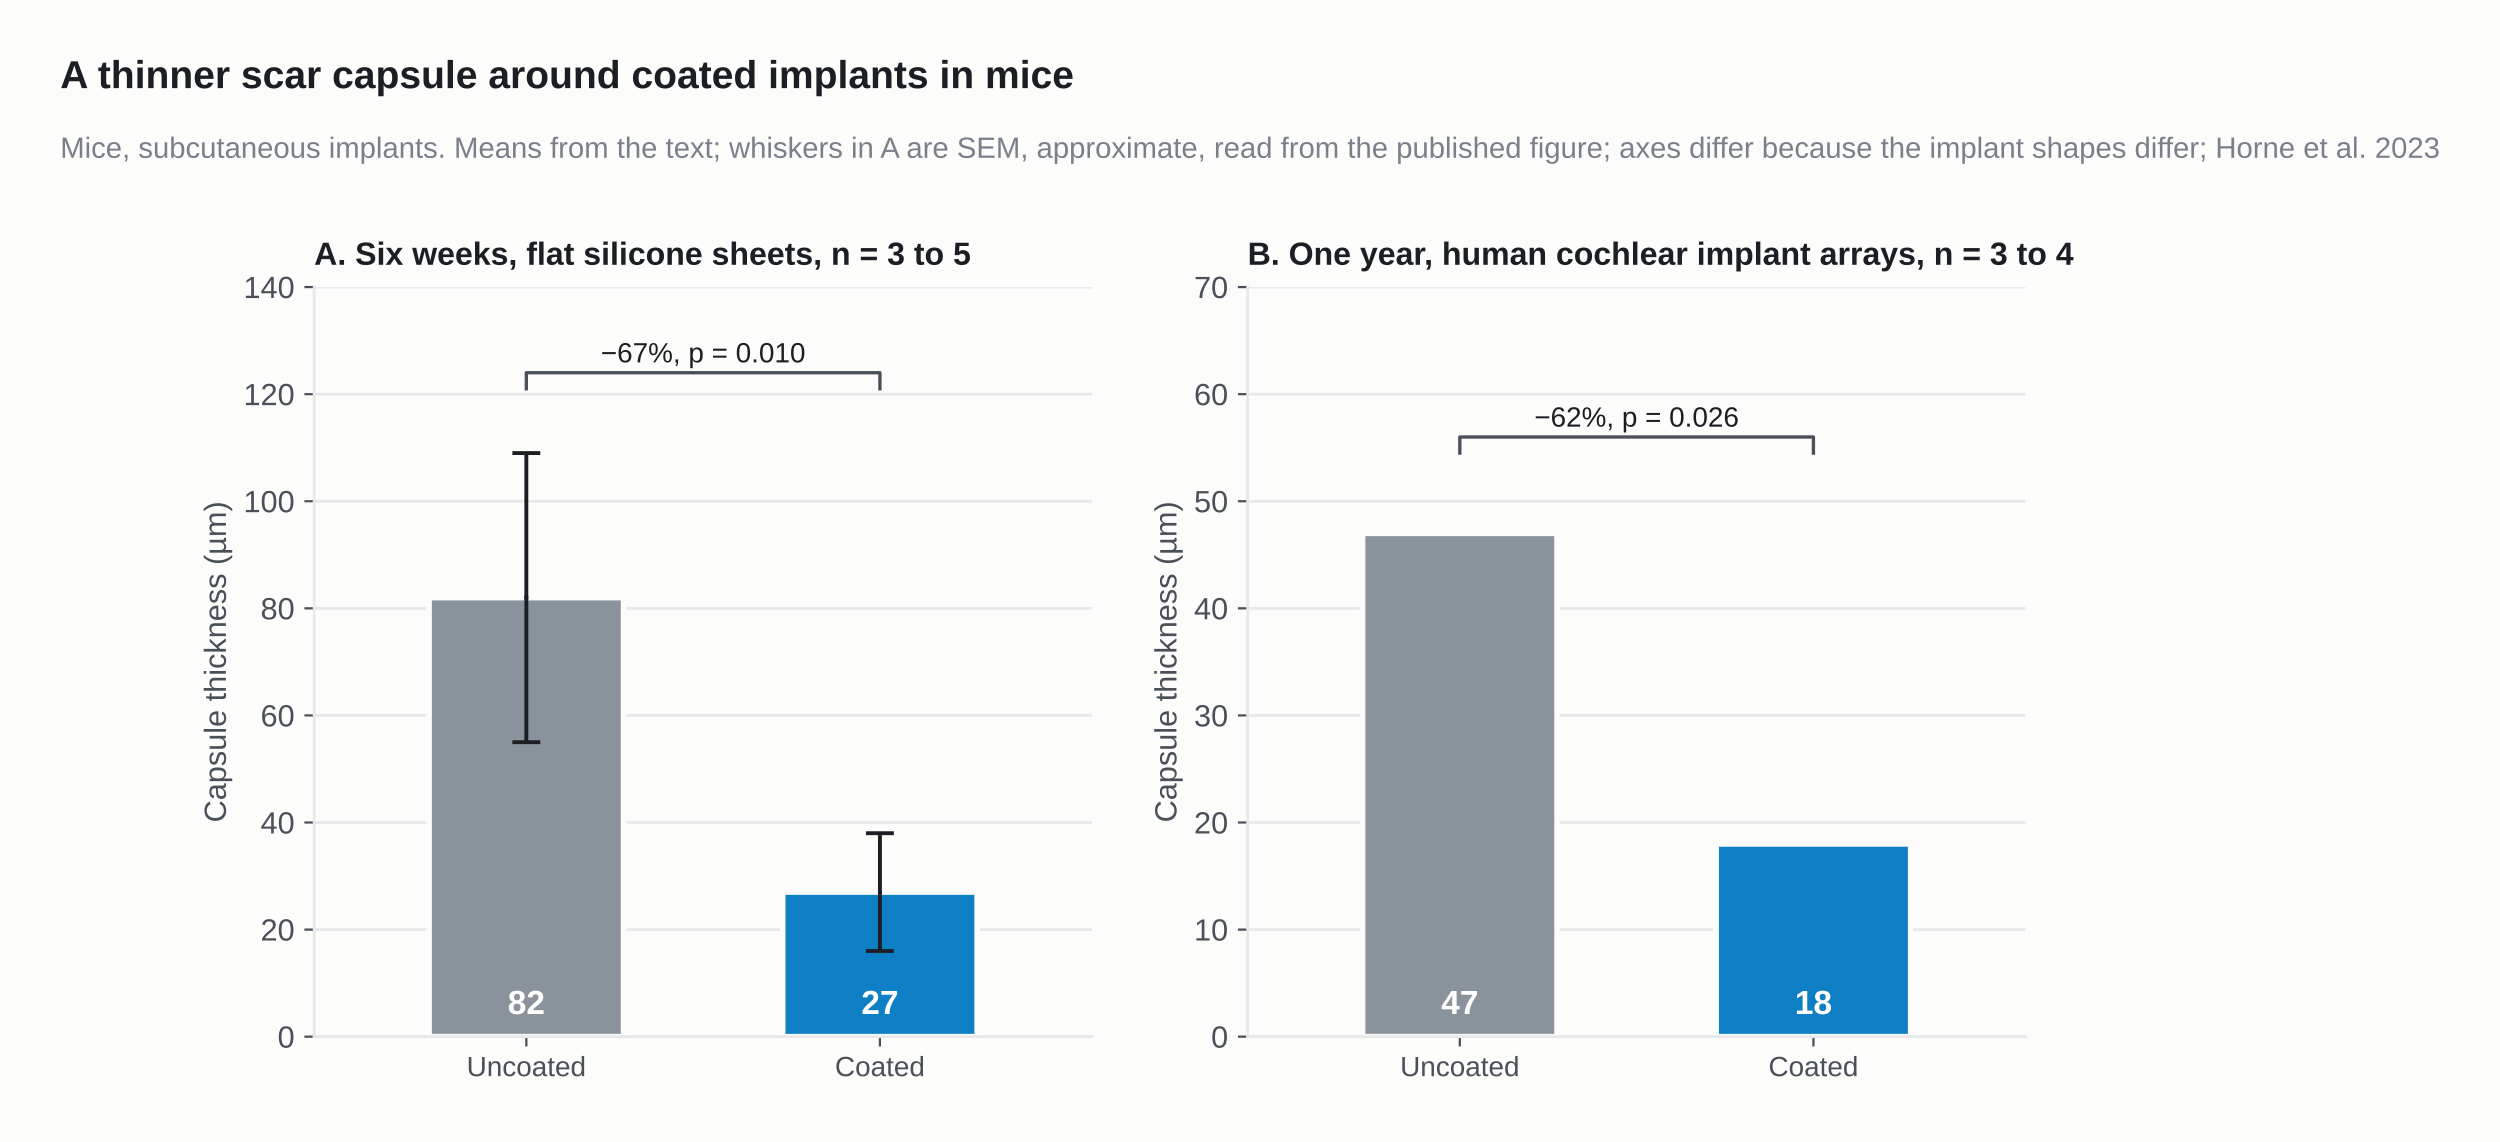
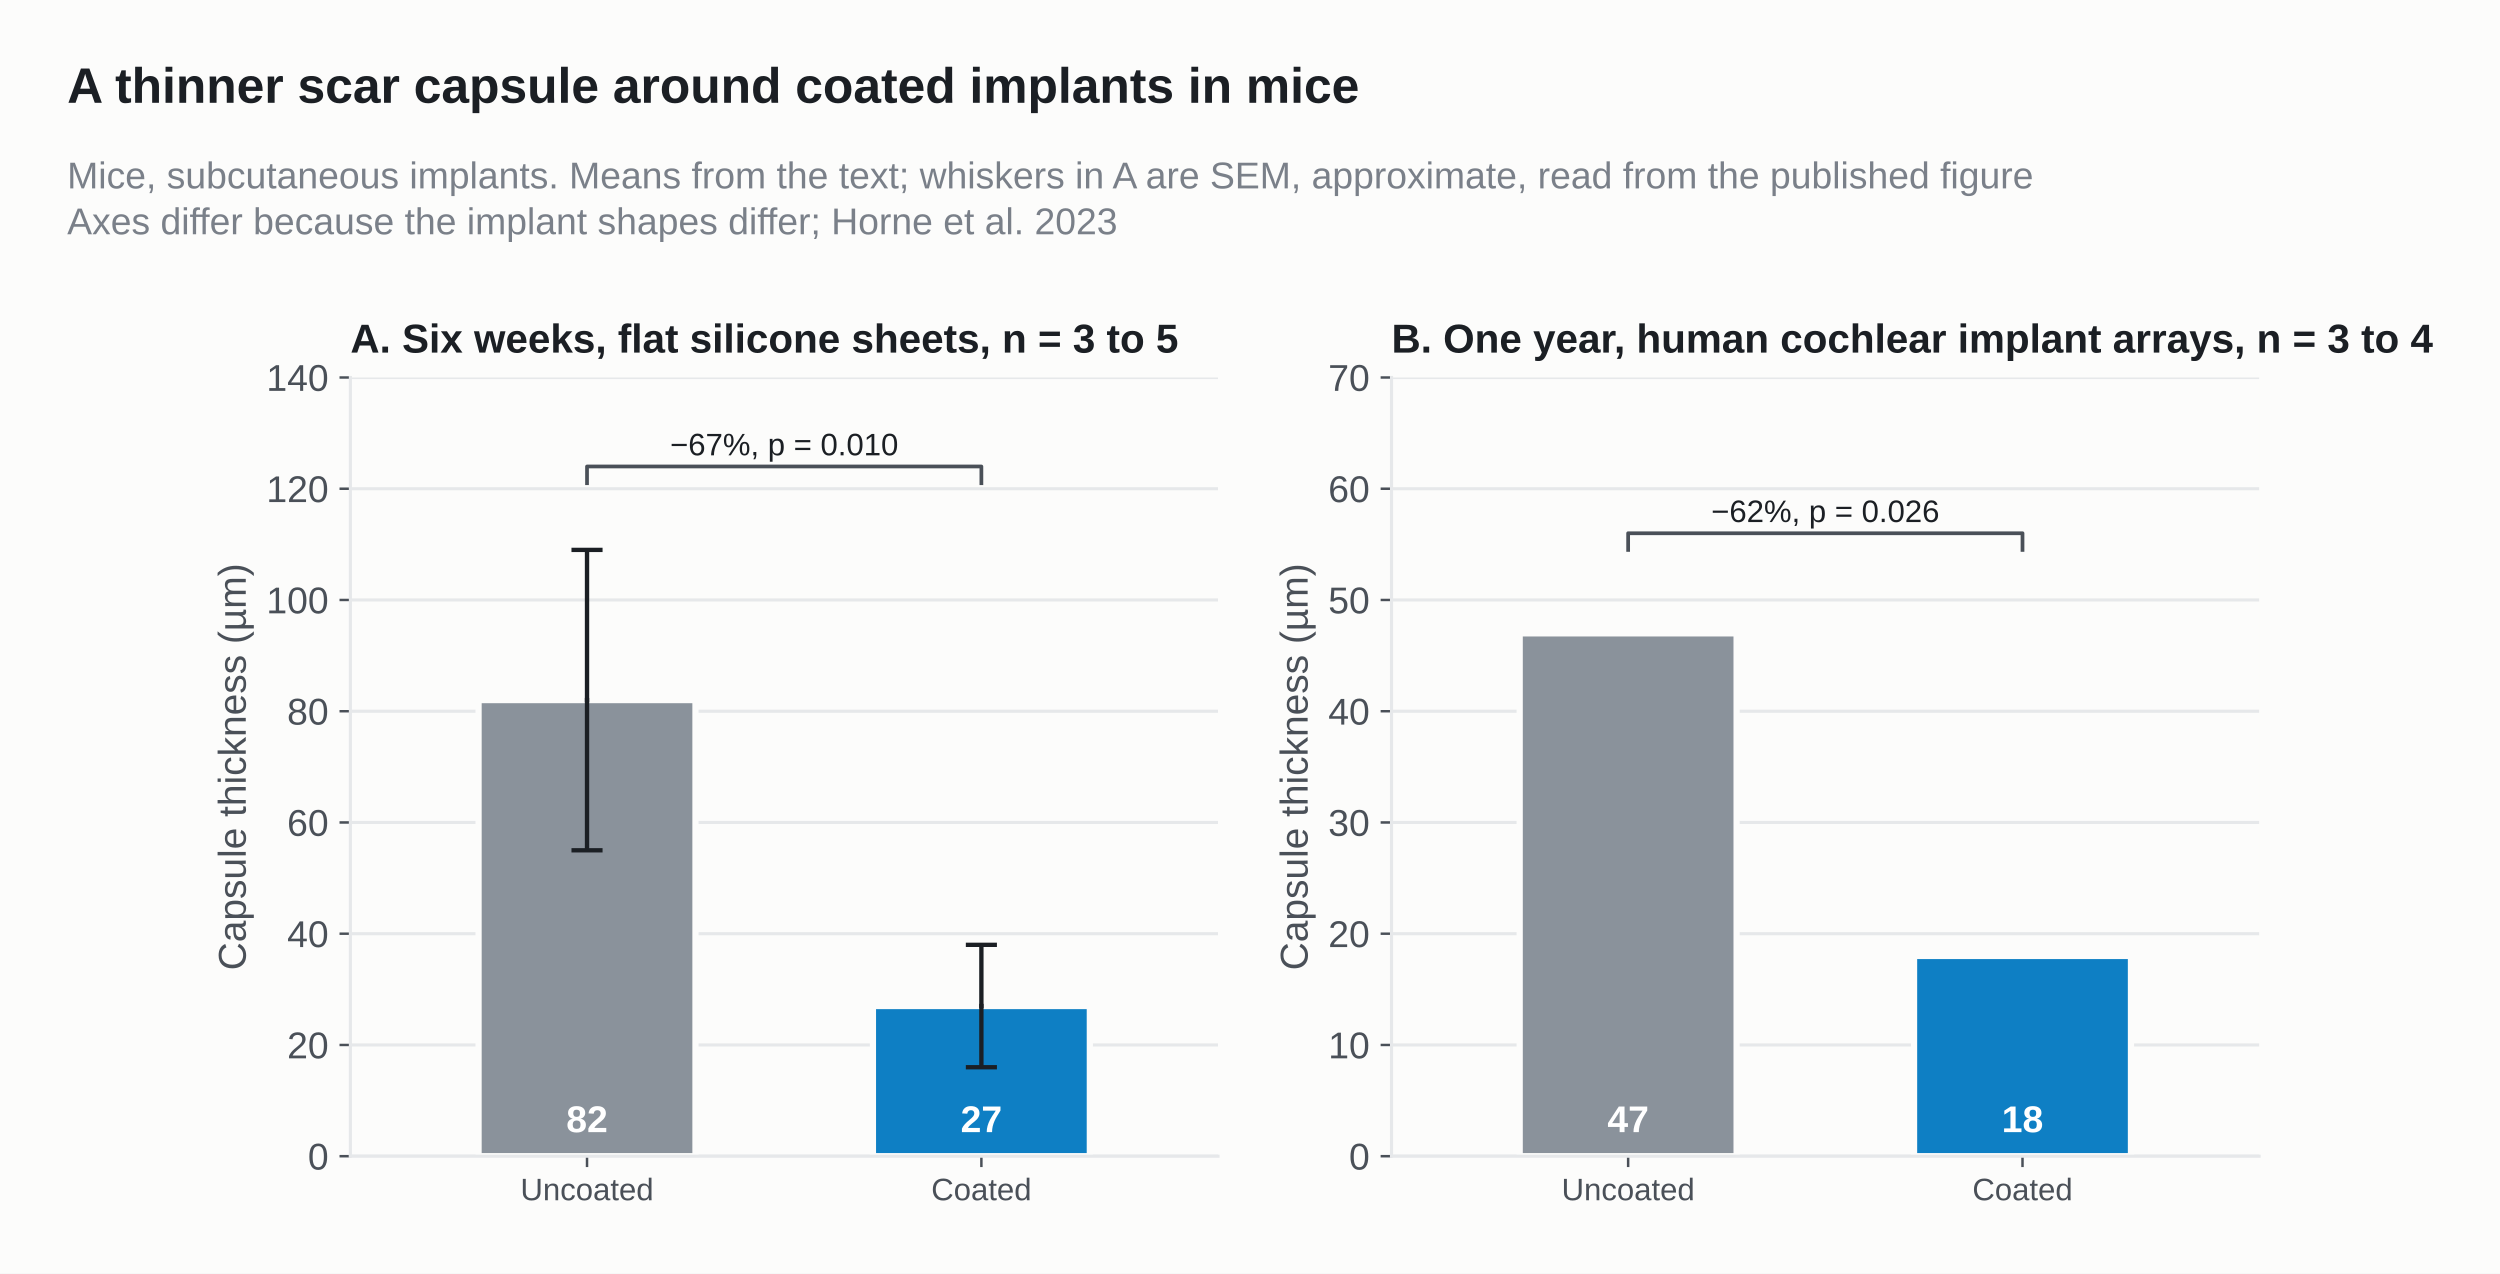
- <svg xmlns="http://www.w3.org/2000/svg" xmlns:xlink="http://www.w3.org/1999/xlink" width="896.635pt" height="409.553pt" viewBox="0 0 896.635 409.553" version="1.1">
+ <svg xmlns="http://www.w3.org/2000/svg" xmlns:xlink="http://www.w3.org/1999/xlink" width="803.94pt" height="409.553pt" viewBox="0 0 803.94 409.553" version="1.1">
  <defs>
    <style type="text/css">*{stroke-linejoin: round; stroke-linecap: butt}</style>
  </defs>
  <g id="figure_1">
    <g id="patch_1">
-       <path d="M 0 409.553  L 896.635 409.553  L 896.635 -0  L 0 -0  z " style="fill: #fcfcfb" />
+       <path d="M 0 409.553  L 803.94 409.553  L 803.94 -0  L 0 -0  z " style="fill: #fcfcfb" />
    </g>
    <g id="axes_1">
      <g id="patch_2">
-         <path d="M 112.68 371.808  L 391.68 371.808  L 391.68 102.96  L 112.68 102.96  z " style="fill: #fcfcfb" />
+         <path d="M 112.68 371.808  L 391.68 371.808  L 391.68 121.392  L 112.68 121.392  z " style="fill: #fcfcfb" />
      </g>
      <g id="matplotlib.axis_1">
        <g id="xtick_1">
          <g id="line2d_1">
            <defs>
-               <path id="m5f32a76743" d="M 0 0  L 0 3.5  " style="stroke: #4a5058; stroke-width: 0.8" />
+               <path id="m4a10c760fc" d="M 0 0  L 0 3.5  " style="stroke: #4a5058; stroke-width: 0.8" />
            </defs>
            <g>
-               <use xlink:href="#m5f32a76743" x="188.771" y="371.808" style="fill: #4a5058; stroke: #4a5058; stroke-width: 0.8" />
+               <use xlink:href="#m4a10c760fc" x="188.771" y="371.808" style="fill: #4a5058; stroke: #4a5058; stroke-width: 0.8" />
            </g>
          </g>
          <g id="text_1">
            <text style="fill: #4a5058; font: 10px 'Arial'; text-anchor: middle" x="188.771" y="385.966" transform="rotate(-0 188.7709 385.9658)">Uncoated</text>
          </g>
        </g>
        <g id="xtick_2">
          <g id="line2d_2">
            <g>
-               <use xlink:href="#m5f32a76743" x="315.589" y="371.808" style="fill: #4a5058; stroke: #4a5058; stroke-width: 0.8" />
+               <use xlink:href="#m4a10c760fc" x="315.589" y="371.808" style="fill: #4a5058; stroke: #4a5058; stroke-width: 0.8" />
            </g>
          </g>
          <g id="text_2">
            <text style="fill: #4a5058; font: 10px 'Arial'; text-anchor: middle" x="315.589" y="385.966" transform="rotate(-0 315.5891 385.9658)">Coated</text>
          </g>
        </g>
      </g>
      <g id="matplotlib.axis_2">
        <g id="ytick_1">
          <g id="line2d_3">
-             <path d="M 112.68 371.808  L 391.68 371.808  " clip-path="url(#pdd76db67e2)" style="fill: none; stroke: #e6e8ea; stroke-linecap: square" />
+             <path d="M 112.68 371.808  L 391.68 371.808  " clip-path="url(#p5e5be892e3)" style="fill: none; stroke: #e6e8ea; stroke-linecap: square" />
          </g>
          <g id="line2d_4">
            <defs>
-               <path id="mbeea2acb51" d="M 0 0  L -3.5 0  " style="stroke: #4a5058; stroke-width: 0.8" />
+               <path id="mb8e5807474" d="M 0 0  L -3.5 0  " style="stroke: #4a5058; stroke-width: 0.8" />
            </defs>
            <g>
-               <use xlink:href="#mbeea2acb51" x="112.68" y="371.808" style="fill: #4a5058; stroke: #4a5058; stroke-width: 0.8" />
+               <use xlink:href="#mb8e5807474" x="112.68" y="371.808" style="fill: #4a5058; stroke: #4a5058; stroke-width: 0.8" />
            </g>
          </g>
          <g id="text_3">
-             <text style="fill: #4a5058; font: 11px 'Arial'; text-anchor: end" x="105.68" y="375.745" transform="rotate(-0 105.68 375.7448)">0</text>
+             <text style="fill: #4a5058; font: 12px 'Arial'; text-anchor: end" x="105.68" y="376.103" transform="rotate(-0 105.68 376.1027)">0</text>
          </g>
        </g>
        <g id="ytick_2">
          <g id="line2d_5">
-             <path d="M 112.68 333.401  L 391.68 333.401  " clip-path="url(#pdd76db67e2)" style="fill: none; stroke: #e6e8ea; stroke-linecap: square" />
+             <path d="M 112.68 336.034  L 391.68 336.034  " clip-path="url(#p5e5be892e3)" style="fill: none; stroke: #e6e8ea; stroke-linecap: square" />
          </g>
          <g id="line2d_6">
            <g>
-               <use xlink:href="#mbeea2acb51" x="112.68" y="333.401" style="fill: #4a5058; stroke: #4a5058; stroke-width: 0.8" />
+               <use xlink:href="#mb8e5807474" x="112.68" y="336.034" style="fill: #4a5058; stroke: #4a5058; stroke-width: 0.8" />
            </g>
          </g>
          <g id="text_4">
-             <text style="fill: #4a5058; font: 11px 'Arial'; text-anchor: end" x="105.68" y="337.338" transform="rotate(-0 105.68 337.3379)">20</text>
+             <text style="fill: #4a5058; font: 12px 'Arial'; text-anchor: end" x="105.68" y="340.329" transform="rotate(-0 105.68 340.329)">20</text>
          </g>
        </g>
        <g id="ytick_3">
          <g id="line2d_7">
-             <path d="M 112.68 294.994  L 391.68 294.994  " clip-path="url(#pdd76db67e2)" style="fill: none; stroke: #e6e8ea; stroke-linecap: square" />
+             <path d="M 112.68 300.261  L 391.68 300.261  " clip-path="url(#p5e5be892e3)" style="fill: none; stroke: #e6e8ea; stroke-linecap: square" />
          </g>
          <g id="line2d_8">
            <g>
-               <use xlink:href="#mbeea2acb51" x="112.68" y="294.994" style="fill: #4a5058; stroke: #4a5058; stroke-width: 0.8" />
+               <use xlink:href="#mb8e5807474" x="112.68" y="300.261" style="fill: #4a5058; stroke: #4a5058; stroke-width: 0.8" />
            </g>
          </g>
          <g id="text_5">
-             <text style="fill: #4a5058; font: 11px 'Arial'; text-anchor: end" x="105.68" y="298.931" transform="rotate(-0 105.68 298.9311)">40</text>
+             <text style="fill: #4a5058; font: 12px 'Arial'; text-anchor: end" x="105.68" y="304.555" transform="rotate(-0 105.68 304.5553)">40</text>
          </g>
        </g>
        <g id="ytick_4">
          <g id="line2d_9">
-             <path d="M 112.68 256.587  L 391.68 256.587  " clip-path="url(#pdd76db67e2)" style="fill: none; stroke: #e6e8ea; stroke-linecap: square" />
+             <path d="M 112.68 264.487  L 391.68 264.487  " clip-path="url(#p5e5be892e3)" style="fill: none; stroke: #e6e8ea; stroke-linecap: square" />
          </g>
          <g id="line2d_10">
            <g>
-               <use xlink:href="#mbeea2acb51" x="112.68" y="256.587" style="fill: #4a5058; stroke: #4a5058; stroke-width: 0.8" />
+               <use xlink:href="#mb8e5807474" x="112.68" y="264.487" style="fill: #4a5058; stroke: #4a5058; stroke-width: 0.8" />
            </g>
          </g>
          <g id="text_6">
-             <text style="fill: #4a5058; font: 11px 'Arial'; text-anchor: end" x="105.68" y="260.524" transform="rotate(-0 105.68 260.5242)">60</text>
+             <text style="fill: #4a5058; font: 12px 'Arial'; text-anchor: end" x="105.68" y="268.782" transform="rotate(-0 105.68 268.7815)">60</text>
          </g>
        </g>
        <g id="ytick_5">
          <g id="line2d_11">
-             <path d="M 112.68 218.181  L 391.68 218.181  " clip-path="url(#pdd76db67e2)" style="fill: none; stroke: #e6e8ea; stroke-linecap: square" />
+             <path d="M 112.68 228.713  L 391.68 228.713  " clip-path="url(#p5e5be892e3)" style="fill: none; stroke: #e6e8ea; stroke-linecap: square" />
          </g>
          <g id="line2d_12">
            <g>
-               <use xlink:href="#mbeea2acb51" x="112.68" y="218.181" style="fill: #4a5058; stroke: #4a5058; stroke-width: 0.8" />
+               <use xlink:href="#mb8e5807474" x="112.68" y="228.713" style="fill: #4a5058; stroke: #4a5058; stroke-width: 0.8" />
            </g>
          </g>
          <g id="text_7">
-             <text style="fill: #4a5058; font: 11px 'Arial'; text-anchor: end" x="105.68" y="222.117" transform="rotate(-0 105.68 222.1174)">80</text>
+             <text style="fill: #4a5058; font: 12px 'Arial'; text-anchor: end" x="105.68" y="233.008" transform="rotate(-0 105.68 233.0078)">80</text>
          </g>
        </g>
        <g id="ytick_6">
          <g id="line2d_13">
-             <path d="M 112.68 179.774  L 391.68 179.774  " clip-path="url(#pdd76db67e2)" style="fill: none; stroke: #e6e8ea; stroke-linecap: square" />
+             <path d="M 112.68 192.939  L 391.68 192.939  " clip-path="url(#p5e5be892e3)" style="fill: none; stroke: #e6e8ea; stroke-linecap: square" />
          </g>
          <g id="line2d_14">
            <g>
-               <use xlink:href="#mbeea2acb51" x="112.68" y="179.774" style="fill: #4a5058; stroke: #4a5058; stroke-width: 0.8" />
+               <use xlink:href="#mb8e5807474" x="112.68" y="192.939" style="fill: #4a5058; stroke: #4a5058; stroke-width: 0.8" />
            </g>
          </g>
          <g id="text_8">
-             <text style="fill: #4a5058; font: 11px 'Arial'; text-anchor: end" x="105.68" y="183.711" transform="rotate(-0 105.68 183.7105)">100</text>
+             <text style="fill: #4a5058; font: 12px 'Arial'; text-anchor: end" x="105.68" y="197.234" transform="rotate(-0 105.68 197.2341)">100</text>
          </g>
        </g>
        <g id="ytick_7">
          <g id="line2d_15">
-             <path d="M 112.68 141.367  L 391.68 141.367  " clip-path="url(#pdd76db67e2)" style="fill: none; stroke: #e6e8ea; stroke-linecap: square" />
+             <path d="M 112.68 157.166  L 391.68 157.166  " clip-path="url(#p5e5be892e3)" style="fill: none; stroke: #e6e8ea; stroke-linecap: square" />
          </g>
          <g id="line2d_16">
            <g>
-               <use xlink:href="#mbeea2acb51" x="112.68" y="141.367" style="fill: #4a5058; stroke: #4a5058; stroke-width: 0.8" />
+               <use xlink:href="#mb8e5807474" x="112.68" y="157.166" style="fill: #4a5058; stroke: #4a5058; stroke-width: 0.8" />
            </g>
          </g>
          <g id="text_9">
-             <text style="fill: #4a5058; font: 11px 'Arial'; text-anchor: end" x="105.68" y="145.304" transform="rotate(-0 105.68 145.3037)">120</text>
+             <text style="fill: #4a5058; font: 12px 'Arial'; text-anchor: end" x="105.68" y="161.46" transform="rotate(-0 105.68 161.4604)">120</text>
          </g>
        </g>
        <g id="ytick_8">
          <g id="line2d_17">
-             <path d="M 112.68 102.96  L 391.68 102.96  " clip-path="url(#pdd76db67e2)" style="fill: none; stroke: #e6e8ea; stroke-linecap: square" />
+             <path d="M 112.68 121.392  L 391.68 121.392  " clip-path="url(#p5e5be892e3)" style="fill: none; stroke: #e6e8ea; stroke-linecap: square" />
          </g>
          <g id="line2d_18">
            <g>
-               <use xlink:href="#mbeea2acb51" x="112.68" y="102.96" style="fill: #4a5058; stroke: #4a5058; stroke-width: 0.8" />
+               <use xlink:href="#mb8e5807474" x="112.68" y="121.392" style="fill: #4a5058; stroke: #4a5058; stroke-width: 0.8" />
            </g>
          </g>
          <g id="text_10">
-             <text style="fill: #4a5058; font: 11px 'Arial'; text-anchor: end" x="105.68" y="106.897" transform="rotate(-0 105.68 106.8968)">140</text>
+             <text style="fill: #4a5058; font: 12px 'Arial'; text-anchor: end" x="105.68" y="125.687" transform="rotate(-0 105.68 125.6867)">140</text>
          </g>
        </g>
        <g id="text_11">
-           <text style="fill: #4a5058; font: 11px 'Arial'; text-anchor: middle" x="81.014" y="237.384" transform="rotate(-90 81.01375 237.384)">Capsule thickness (µm)</text>
+           <text style="fill: #4a5058; font: 12.5px 'Arial'; text-anchor: middle" x="79.03" y="246.6" transform="rotate(-90 79.02977 246.6)">Capsule thickness (µm)</text>
        </g>
      </g>
      <g id="patch_3">
-         <path d="M 153.896 371.808  L 223.646 371.808  L 223.646 214.34  L 153.896 214.34  z " clip-path="url(#pdd76db67e2)" style="fill: #8a929b; stroke: #fcfcfb; stroke-width: 2; stroke-linejoin: miter" />
+         <path d="M 153.896 371.808  L 223.646 371.808  L 223.646 225.136  L 153.896 225.136  z " clip-path="url(#p5e5be892e3)" style="fill: #8a929b; stroke: #fcfcfb; stroke-width: 2; stroke-linejoin: miter" />
      </g>
      <g id="patch_4">
-         <path d="M 280.714 371.808  L 350.464 371.808  L 350.464 319.959  L 280.714 319.959  z " clip-path="url(#pdd76db67e2)" style="fill: #0e7fc4; stroke: #fcfcfb; stroke-width: 2; stroke-linejoin: miter" />
+         <path d="M 280.714 371.808  L 350.464 371.808  L 350.464 323.513  L 280.714 323.513  z " clip-path="url(#p5e5be892e3)" style="fill: #0e7fc4; stroke: #fcfcfb; stroke-width: 2; stroke-linejoin: miter" />
      </g>
      <g id="LineCollection_1">
-         <path d="M 188.771 266.189  L 188.771 162.491  " clip-path="url(#pdd76db67e2)" style="fill: none; stroke: #1b1f24; stroke-width: 1.4" />
+         <path d="M 188.771 273.43  L 188.771 176.841  " clip-path="url(#p5e5be892e3)" style="fill: none; stroke: #1b1f24; stroke-width: 1.4" />
      </g>
      <g id="line2d_19">
        <defs>
-           <path id="mab22e4b447" d="M 5 0  L -5 -0  " style="stroke: #1b1f24; stroke-width: 1.4" />
+           <path id="mcfbecbfc58" d="M 5 0  L -5 -0  " style="stroke: #1b1f24; stroke-width: 1.4" />
        </defs>
-         <g clip-path="url(#pdd76db67e2)">
-           <use xlink:href="#mab22e4b447" x="188.771" y="266.189" style="fill: #1b1f24; stroke: #1b1f24; stroke-width: 1.4" />
+         <g clip-path="url(#p5e5be892e3)">
+           <use xlink:href="#mcfbecbfc58" x="188.771" y="273.43" style="fill: #1b1f24; stroke: #1b1f24; stroke-width: 1.4" />
        </g>
      </g>
      <g id="line2d_20">
-         <g clip-path="url(#pdd76db67e2)">
-           <use xlink:href="#mab22e4b447" x="188.771" y="162.491" style="fill: #1b1f24; stroke: #1b1f24; stroke-width: 1.4" />
+         <g clip-path="url(#p5e5be892e3)">
+           <use xlink:href="#mcfbecbfc58" x="188.771" y="176.841" style="fill: #1b1f24; stroke: #1b1f24; stroke-width: 1.4" />
        </g>
      </g>
      <g id="LineCollection_2">
-         <path d="M 315.589 341.083  L 315.589 298.835  " clip-path="url(#pdd76db67e2)" style="fill: none; stroke: #1b1f24; stroke-width: 1.4" />
+         <path d="M 315.589 343.189  L 315.589 303.838  " clip-path="url(#p5e5be892e3)" style="fill: none; stroke: #1b1f24; stroke-width: 1.4" />
      </g>
      <g id="line2d_21">
-         <g clip-path="url(#pdd76db67e2)">
-           <use xlink:href="#mab22e4b447" x="315.589" y="341.083" style="fill: #1b1f24; stroke: #1b1f24; stroke-width: 1.4" />
+         <g clip-path="url(#p5e5be892e3)">
+           <use xlink:href="#mcfbecbfc58" x="315.589" y="343.189" style="fill: #1b1f24; stroke: #1b1f24; stroke-width: 1.4" />
        </g>
      </g>
      <g id="line2d_22">
-         <g clip-path="url(#pdd76db67e2)">
-           <use xlink:href="#mab22e4b447" x="315.589" y="298.835" style="fill: #1b1f24; stroke: #1b1f24; stroke-width: 1.4" />
+         <g clip-path="url(#p5e5be892e3)">
+           <use xlink:href="#mcfbecbfc58" x="315.589" y="303.838" style="fill: #1b1f24; stroke: #1b1f24; stroke-width: 1.4" />
        </g>
      </g>
      <g id="line2d_23">
-         <path d="M 188.771 139.447  L 188.771 133.685  L 315.589 133.685  L 315.589 139.447  " style="fill: none; stroke: #4a5058; stroke-width: 1.2; stroke-linecap: square" />
+         <path d="M 188.771 155.377  L 188.771 150.011  L 315.589 150.011  L 315.589 155.377  " style="fill: none; stroke: #4a5058; stroke-width: 1.2; stroke-linecap: square" />
      </g>
      <g id="line2d_24">
-         <path d="M 188.771 214.34  " clip-path="url(#pdd76db67e2)" style="fill: none; stroke: #1b1f24; stroke-width: 1.4; stroke-linecap: square" />
+         <path d="M 188.771 225.136  " clip-path="url(#p5e5be892e3)" style="fill: none; stroke: #1b1f24; stroke-width: 1.4; stroke-linecap: square" />
      </g>
      <g id="line2d_25">
-         <path d="M 315.589 319.959  " clip-path="url(#pdd76db67e2)" style="fill: none; stroke: #1b1f24; stroke-width: 1.4; stroke-linecap: square" />
+         <path d="M 315.589 323.513  " clip-path="url(#p5e5be892e3)" style="fill: none; stroke: #1b1f24; stroke-width: 1.4; stroke-linecap: square" />
      </g>
      <g id="patch_5">
-         <path d="M 112.68 371.808  L 112.68 102.96  " style="fill: none; stroke: #e6e8ea; stroke-linejoin: miter; stroke-linecap: square" />
+         <path d="M 112.68 371.808  L 112.68 121.392  " style="fill: none; stroke: #e6e8ea; stroke-linejoin: miter; stroke-linecap: square" />
      </g>
      <g id="patch_6">
        <path d="M 112.68 371.808  L 391.68 371.808  " style="fill: none; stroke: #e6e8ea; stroke-linejoin: miter; stroke-linecap: square" />
      </g>
      <g id="text_12">
-         <text style="fill: #ffffff; font: 700 12px 'Arial'; text-anchor: middle" x="188.771" y="363.679" transform="rotate(-0 188.7709 363.6788)">82</text>
+         <text style="fill: #ffffff; font: 700 12px 'Arial'; text-anchor: middle" x="188.771" y="364.074" transform="rotate(-0 188.7709 364.0738)">82</text>
      </g>
      <g id="text_13">
-         <text style="fill: #ffffff; font: 700 12px 'Arial'; text-anchor: middle" x="315.589" y="363.679" transform="rotate(-0 315.5891 363.6788)">27</text>
+         <text style="fill: #ffffff; font: 700 12px 'Arial'; text-anchor: middle" x="315.589" y="364.074" transform="rotate(-0 315.5891 364.0738)">27</text>
      </g>
      <g id="text_14">
-         <text style="fill: #1b1f24; font: 10px 'Arial'; text-anchor: middle" x="252.18" y="129.97" transform="rotate(-0 252.18 129.9697)">−67%, p = 0.010</text>
+         <text style="fill: #1b1f24; font: 10px 'Arial'; text-anchor: middle" x="252.18" y="146.414" transform="rotate(-0 252.18 146.4137)">−67%, p = 0.010</text>
      </g>
      <g id="text_15">
-         <text style="fill: #1b1f24; font: 700 11.5px 'Arial'; text-anchor: start" x="112.68" y="94.96" transform="rotate(-0 112.68 94.96)">A. Six weeks, flat silicone sheets, n = 3 to 5</text>
+         <text style="fill: #1b1f24; font: 700 13px 'Arial'; text-anchor: start" x="112.68" y="113.392" transform="rotate(-0 112.68 113.392)">A. Six weeks, flat silicone sheets, n = 3 to 5</text>
      </g>
    </g>
    <g id="axes_2">
      <g id="patch_7">
-         <path d="M 447.48 371.808  L 726.48 371.808  L 726.48 102.96  L 447.48 102.96  z " style="fill: #fcfcfb" />
+         <path d="M 447.48 371.808  L 726.48 371.808  L 726.48 121.392  L 447.48 121.392  z " style="fill: #fcfcfb" />
      </g>
      <g id="matplotlib.axis_3">
        <g id="xtick_3">
          <g id="line2d_26">
            <g>
-               <use xlink:href="#m5f32a76743" x="523.571" y="371.808" style="fill: #4a5058; stroke: #4a5058; stroke-width: 0.8" />
+               <use xlink:href="#m4a10c760fc" x="523.571" y="371.808" style="fill: #4a5058; stroke: #4a5058; stroke-width: 0.8" />
            </g>
          </g>
          <g id="text_16">
            <text style="fill: #4a5058; font: 10px 'Arial'; text-anchor: middle" x="523.571" y="385.966" transform="rotate(-0 523.5709 385.9658)">Uncoated</text>
          </g>
        </g>
        <g id="xtick_4">
          <g id="line2d_27">
            <g>
-               <use xlink:href="#m5f32a76743" x="650.389" y="371.808" style="fill: #4a5058; stroke: #4a5058; stroke-width: 0.8" />
+               <use xlink:href="#m4a10c760fc" x="650.389" y="371.808" style="fill: #4a5058; stroke: #4a5058; stroke-width: 0.8" />
            </g>
          </g>
          <g id="text_17">
            <text style="fill: #4a5058; font: 10px 'Arial'; text-anchor: middle" x="650.389" y="385.966" transform="rotate(-0 650.3891 385.9658)">Coated</text>
          </g>
        </g>
      </g>
      <g id="matplotlib.axis_4">
        <g id="ytick_9">
          <g id="line2d_28">
-             <path d="M 447.48 371.808  L 726.48 371.808  " clip-path="url(#pc5b5ff80ae)" style="fill: none; stroke: #e6e8ea; stroke-linecap: square" />
+             <path d="M 447.48 371.808  L 726.48 371.808  " clip-path="url(#pce84e456c6)" style="fill: none; stroke: #e6e8ea; stroke-linecap: square" />
          </g>
          <g id="line2d_29">
            <g>
-               <use xlink:href="#mbeea2acb51" x="447.48" y="371.808" style="fill: #4a5058; stroke: #4a5058; stroke-width: 0.8" />
+               <use xlink:href="#mb8e5807474" x="447.48" y="371.808" style="fill: #4a5058; stroke: #4a5058; stroke-width: 0.8" />
            </g>
          </g>
          <g id="text_18">
-             <text style="fill: #4a5058; font: 11px 'Arial'; text-anchor: end" x="440.48" y="375.745" transform="rotate(-0 440.48 375.7448)">0</text>
+             <text style="fill: #4a5058; font: 12px 'Arial'; text-anchor: end" x="440.48" y="376.103" transform="rotate(-0 440.48 376.1027)">0</text>
          </g>
        </g>
        <g id="ytick_10">
          <g id="line2d_30">
-             <path d="M 447.48 333.401  L 726.48 333.401  " clip-path="url(#pc5b5ff80ae)" style="fill: none; stroke: #e6e8ea; stroke-linecap: square" />
+             <path d="M 447.48 336.034  L 726.48 336.034  " clip-path="url(#pce84e456c6)" style="fill: none; stroke: #e6e8ea; stroke-linecap: square" />
          </g>
          <g id="line2d_31">
            <g>
-               <use xlink:href="#mbeea2acb51" x="447.48" y="333.401" style="fill: #4a5058; stroke: #4a5058; stroke-width: 0.8" />
+               <use xlink:href="#mb8e5807474" x="447.48" y="336.034" style="fill: #4a5058; stroke: #4a5058; stroke-width: 0.8" />
            </g>
          </g>
          <g id="text_19">
-             <text style="fill: #4a5058; font: 11px 'Arial'; text-anchor: end" x="440.48" y="337.338" transform="rotate(-0 440.48 337.3379)">10</text>
+             <text style="fill: #4a5058; font: 12px 'Arial'; text-anchor: end" x="440.48" y="340.329" transform="rotate(-0 440.48 340.329)">10</text>
          </g>
        </g>
        <g id="ytick_11">
          <g id="line2d_32">
-             <path d="M 447.48 294.994  L 726.48 294.994  " clip-path="url(#pc5b5ff80ae)" style="fill: none; stroke: #e6e8ea; stroke-linecap: square" />
+             <path d="M 447.48 300.261  L 726.48 300.261  " clip-path="url(#pce84e456c6)" style="fill: none; stroke: #e6e8ea; stroke-linecap: square" />
          </g>
          <g id="line2d_33">
            <g>
-               <use xlink:href="#mbeea2acb51" x="447.48" y="294.994" style="fill: #4a5058; stroke: #4a5058; stroke-width: 0.8" />
+               <use xlink:href="#mb8e5807474" x="447.48" y="300.261" style="fill: #4a5058; stroke: #4a5058; stroke-width: 0.8" />
            </g>
          </g>
          <g id="text_20">
-             <text style="fill: #4a5058; font: 11px 'Arial'; text-anchor: end" x="440.48" y="298.931" transform="rotate(-0 440.48 298.9311)">20</text>
+             <text style="fill: #4a5058; font: 12px 'Arial'; text-anchor: end" x="440.48" y="304.555" transform="rotate(-0 440.48 304.5553)">20</text>
          </g>
        </g>
        <g id="ytick_12">
          <g id="line2d_34">
-             <path d="M 447.48 256.587  L 726.48 256.587  " clip-path="url(#pc5b5ff80ae)" style="fill: none; stroke: #e6e8ea; stroke-linecap: square" />
+             <path d="M 447.48 264.487  L 726.48 264.487  " clip-path="url(#pce84e456c6)" style="fill: none; stroke: #e6e8ea; stroke-linecap: square" />
          </g>
          <g id="line2d_35">
            <g>
-               <use xlink:href="#mbeea2acb51" x="447.48" y="256.587" style="fill: #4a5058; stroke: #4a5058; stroke-width: 0.8" />
+               <use xlink:href="#mb8e5807474" x="447.48" y="264.487" style="fill: #4a5058; stroke: #4a5058; stroke-width: 0.8" />
            </g>
          </g>
          <g id="text_21">
-             <text style="fill: #4a5058; font: 11px 'Arial'; text-anchor: end" x="440.48" y="260.524" transform="rotate(-0 440.48 260.5242)">30</text>
+             <text style="fill: #4a5058; font: 12px 'Arial'; text-anchor: end" x="440.48" y="268.782" transform="rotate(-0 440.48 268.7815)">30</text>
          </g>
        </g>
        <g id="ytick_13">
          <g id="line2d_36">
-             <path d="M 447.48 218.181  L 726.48 218.181  " clip-path="url(#pc5b5ff80ae)" style="fill: none; stroke: #e6e8ea; stroke-linecap: square" />
+             <path d="M 447.48 228.713  L 726.48 228.713  " clip-path="url(#pce84e456c6)" style="fill: none; stroke: #e6e8ea; stroke-linecap: square" />
          </g>
          <g id="line2d_37">
            <g>
-               <use xlink:href="#mbeea2acb51" x="447.48" y="218.181" style="fill: #4a5058; stroke: #4a5058; stroke-width: 0.8" />
+               <use xlink:href="#mb8e5807474" x="447.48" y="228.713" style="fill: #4a5058; stroke: #4a5058; stroke-width: 0.8" />
            </g>
          </g>
          <g id="text_22">
-             <text style="fill: #4a5058; font: 11px 'Arial'; text-anchor: end" x="440.48" y="222.117" transform="rotate(-0 440.48 222.1174)">40</text>
+             <text style="fill: #4a5058; font: 12px 'Arial'; text-anchor: end" x="440.48" y="233.008" transform="rotate(-0 440.48 233.0078)">40</text>
          </g>
        </g>
        <g id="ytick_14">
          <g id="line2d_38">
-             <path d="M 447.48 179.774  L 726.48 179.774  " clip-path="url(#pc5b5ff80ae)" style="fill: none; stroke: #e6e8ea; stroke-linecap: square" />
+             <path d="M 447.48 192.939  L 726.48 192.939  " clip-path="url(#pce84e456c6)" style="fill: none; stroke: #e6e8ea; stroke-linecap: square" />
          </g>
          <g id="line2d_39">
            <g>
-               <use xlink:href="#mbeea2acb51" x="447.48" y="179.774" style="fill: #4a5058; stroke: #4a5058; stroke-width: 0.8" />
+               <use xlink:href="#mb8e5807474" x="447.48" y="192.939" style="fill: #4a5058; stroke: #4a5058; stroke-width: 0.8" />
            </g>
          </g>
          <g id="text_23">
-             <text style="fill: #4a5058; font: 11px 'Arial'; text-anchor: end" x="440.48" y="183.711" transform="rotate(-0 440.48 183.7105)">50</text>
+             <text style="fill: #4a5058; font: 12px 'Arial'; text-anchor: end" x="440.48" y="197.234" transform="rotate(-0 440.48 197.2341)">50</text>
          </g>
        </g>
        <g id="ytick_15">
          <g id="line2d_40">
-             <path d="M 447.48 141.367  L 726.48 141.367  " clip-path="url(#pc5b5ff80ae)" style="fill: none; stroke: #e6e8ea; stroke-linecap: square" />
+             <path d="M 447.48 157.166  L 726.48 157.166  " clip-path="url(#pce84e456c6)" style="fill: none; stroke: #e6e8ea; stroke-linecap: square" />
          </g>
          <g id="line2d_41">
            <g>
-               <use xlink:href="#mbeea2acb51" x="447.48" y="141.367" style="fill: #4a5058; stroke: #4a5058; stroke-width: 0.8" />
+               <use xlink:href="#mb8e5807474" x="447.48" y="157.166" style="fill: #4a5058; stroke: #4a5058; stroke-width: 0.8" />
            </g>
          </g>
          <g id="text_24">
-             <text style="fill: #4a5058; font: 11px 'Arial'; text-anchor: end" x="440.48" y="145.304" transform="rotate(-0 440.48 145.3037)">60</text>
+             <text style="fill: #4a5058; font: 12px 'Arial'; text-anchor: end" x="440.48" y="161.46" transform="rotate(-0 440.48 161.4604)">60</text>
          </g>
        </g>
        <g id="ytick_16">
          <g id="line2d_42">
-             <path d="M 447.48 102.96  L 726.48 102.96  " clip-path="url(#pc5b5ff80ae)" style="fill: none; stroke: #e6e8ea; stroke-linecap: square" />
+             <path d="M 447.48 121.392  L 726.48 121.392  " clip-path="url(#pce84e456c6)" style="fill: none; stroke: #e6e8ea; stroke-linecap: square" />
          </g>
          <g id="line2d_43">
            <g>
-               <use xlink:href="#mbeea2acb51" x="447.48" y="102.96" style="fill: #4a5058; stroke: #4a5058; stroke-width: 0.8" />
+               <use xlink:href="#mb8e5807474" x="447.48" y="121.392" style="fill: #4a5058; stroke: #4a5058; stroke-width: 0.8" />
            </g>
          </g>
          <g id="text_25">
-             <text style="fill: #4a5058; font: 11px 'Arial'; text-anchor: end" x="440.48" y="106.897" transform="rotate(-0 440.48 106.8968)">70</text>
+             <text style="fill: #4a5058; font: 12px 'Arial'; text-anchor: end" x="440.48" y="125.687" transform="rotate(-0 440.48 125.6867)">70</text>
          </g>
        </g>
        <g id="text_26">
-           <text style="fill: #4a5058; font: 11px 'Arial'; text-anchor: middle" x="421.931" y="237.384" transform="rotate(-90 421.9308 237.384)">Capsule thickness (µm)</text>
+           <text style="fill: #4a5058; font: 12.5px 'Arial'; text-anchor: middle" x="420.503" y="246.6" transform="rotate(-90 420.5029 246.6)">Capsule thickness (µm)</text>
        </g>
      </g>
      <g id="patch_8">
-         <path d="M 488.696 371.808  L 558.446 371.808  L 558.446 191.296  L 488.696 191.296  z " clip-path="url(#pc5b5ff80ae)" style="fill: #8a929b; stroke: #fcfcfb; stroke-width: 2; stroke-linejoin: miter" />
+         <path d="M 488.696 371.808  L 558.446 371.808  L 558.446 203.672  L 488.696 203.672  z " clip-path="url(#pce84e456c6)" style="fill: #8a929b; stroke: #fcfcfb; stroke-width: 2; stroke-linejoin: miter" />
      </g>
      <g id="patch_9">
-         <path d="M 615.514 371.808  L 685.264 371.808  L 685.264 302.676  L 615.514 302.676  z " clip-path="url(#pc5b5ff80ae)" style="fill: #0e7fc4; stroke: #fcfcfb; stroke-width: 2; stroke-linejoin: miter" />
+         <path d="M 615.514 371.808  L 685.264 371.808  L 685.264 307.415  L 615.514 307.415  z " clip-path="url(#pce84e456c6)" style="fill: #0e7fc4; stroke: #fcfcfb; stroke-width: 2; stroke-linejoin: miter" />
      </g>
      <g id="line2d_44">
-         <path d="M 523.571 162.491  L 523.571 156.73  L 650.389 156.73  L 650.389 162.491  " style="fill: none; stroke: #4a5058; stroke-width: 1.2; stroke-linecap: square" />
+         <path d="M 523.571 176.841  L 523.571 171.475  L 650.389 171.475  L 650.389 176.841  " style="fill: none; stroke: #4a5058; stroke-width: 1.2; stroke-linecap: square" />
      </g>
      <g id="patch_10">
-         <path d="M 447.48 371.808  L 447.48 102.96  " style="fill: none; stroke: #e6e8ea; stroke-linejoin: miter; stroke-linecap: square" />
+         <path d="M 447.48 371.808  L 447.48 121.392  " style="fill: none; stroke: #e6e8ea; stroke-linejoin: miter; stroke-linecap: square" />
      </g>
      <g id="patch_11">
        <path d="M 447.48 371.808  L 726.48 371.808  " style="fill: none; stroke: #e6e8ea; stroke-linejoin: miter; stroke-linecap: square" />
      </g>
      <g id="text_27">
-         <text style="fill: #ffffff; font: 700 12px 'Arial'; text-anchor: middle" x="523.571" y="363.679" transform="rotate(-0 523.5709 363.6788)">47</text>
+         <text style="fill: #ffffff; font: 700 12px 'Arial'; text-anchor: middle" x="523.571" y="364.074" transform="rotate(-0 523.5709 364.0738)">47</text>
      </g>
      <g id="text_28">
-         <text style="fill: #ffffff; font: 700 12px 'Arial'; text-anchor: middle" x="650.389" y="363.679" transform="rotate(-0 650.3891 363.6788)">18</text>
+         <text style="fill: #ffffff; font: 700 12px 'Arial'; text-anchor: middle" x="650.389" y="364.074" transform="rotate(-0 650.3891 364.0738)">18</text>
      </g>
      <g id="text_29">
-         <text style="fill: #1b1f24; font: 10px 'Arial'; text-anchor: middle" x="586.98" y="153.014" transform="rotate(-0 586.98 153.0138)">−62%, p = 0.026</text>
+         <text style="fill: #1b1f24; font: 10px 'Arial'; text-anchor: middle" x="586.98" y="167.878" transform="rotate(-0 586.98 167.8779)">−62%, p = 0.026</text>
      </g>
      <g id="text_30">
-         <text style="fill: #1b1f24; font: 700 11.5px 'Arial'; text-anchor: start" x="447.48" y="94.96" transform="rotate(-0 447.48 94.96)">B. One year, human cochlear implant arrays, n = 3 to 4</text>
+         <text style="fill: #1b1f24; font: 700 13px 'Arial'; text-anchor: start" x="447.48" y="113.392" transform="rotate(-0 447.48 113.392)">B. One year, human cochlear implant arrays, n = 3 to 4</text>
      </g>
    </g>
    <g id="text_31">
-       <text style="fill: #1b1f24; font: 700 14px 'Arial'; text-anchor: start" x="21.6" y="31.621" transform="rotate(-0 21.6 31.62094)">A thinner scar capsule around coated implants in mice</text>
+       <text style="fill: #1b1f24; font: 700 16px 'Arial'; text-anchor: start" x="21.6" y="33.053" transform="rotate(-0 21.6 33.0525)">A thinner scar capsule around coated implants in mice</text>
    </g>
    <g id="text_32">
-       <text style="fill: #7a8089; font: 10.5px 'Arial'; text-anchor: start" x="21.6" y="56.604" transform="rotate(-0 21.6 56.60367)">Mice, subcutaneous implants. Means from the text; whiskers in A are SEM, approximate, read from the published figure; axes differ because the implant shapes differ; Horne et al. 2023</text>
+       <text style="fill: #7a8089; font: 12px 'Arial'" transform="translate(21.6 60.57563)">Mice, subcutaneous implants. Means from the text; whiskers in A are SEM, approximate, read from the published figure</text>
+       <text style="fill: #7a8089; font: 12px 'Arial'" transform="translate(21.6 75.33113)">Axes differ because the implant shapes differ; Horne et al. 2023</text>
    </g>
  </g>
  <defs>
-     <clipPath id="pdd76db67e2">
-       <rect x="112.68" y="102.96" width="279" height="268.848" />
+     <clipPath id="p5e5be892e3">
+       <rect x="112.68" y="121.392" width="279" height="250.416" />
    </clipPath>
-     <clipPath id="pc5b5ff80ae">
-       <rect x="447.48" y="102.96" width="279" height="268.848" />
+     <clipPath id="pce84e456c6">
+       <rect x="447.48" y="121.392" width="279" height="250.416" />
    </clipPath>
  </defs>
</svg>
